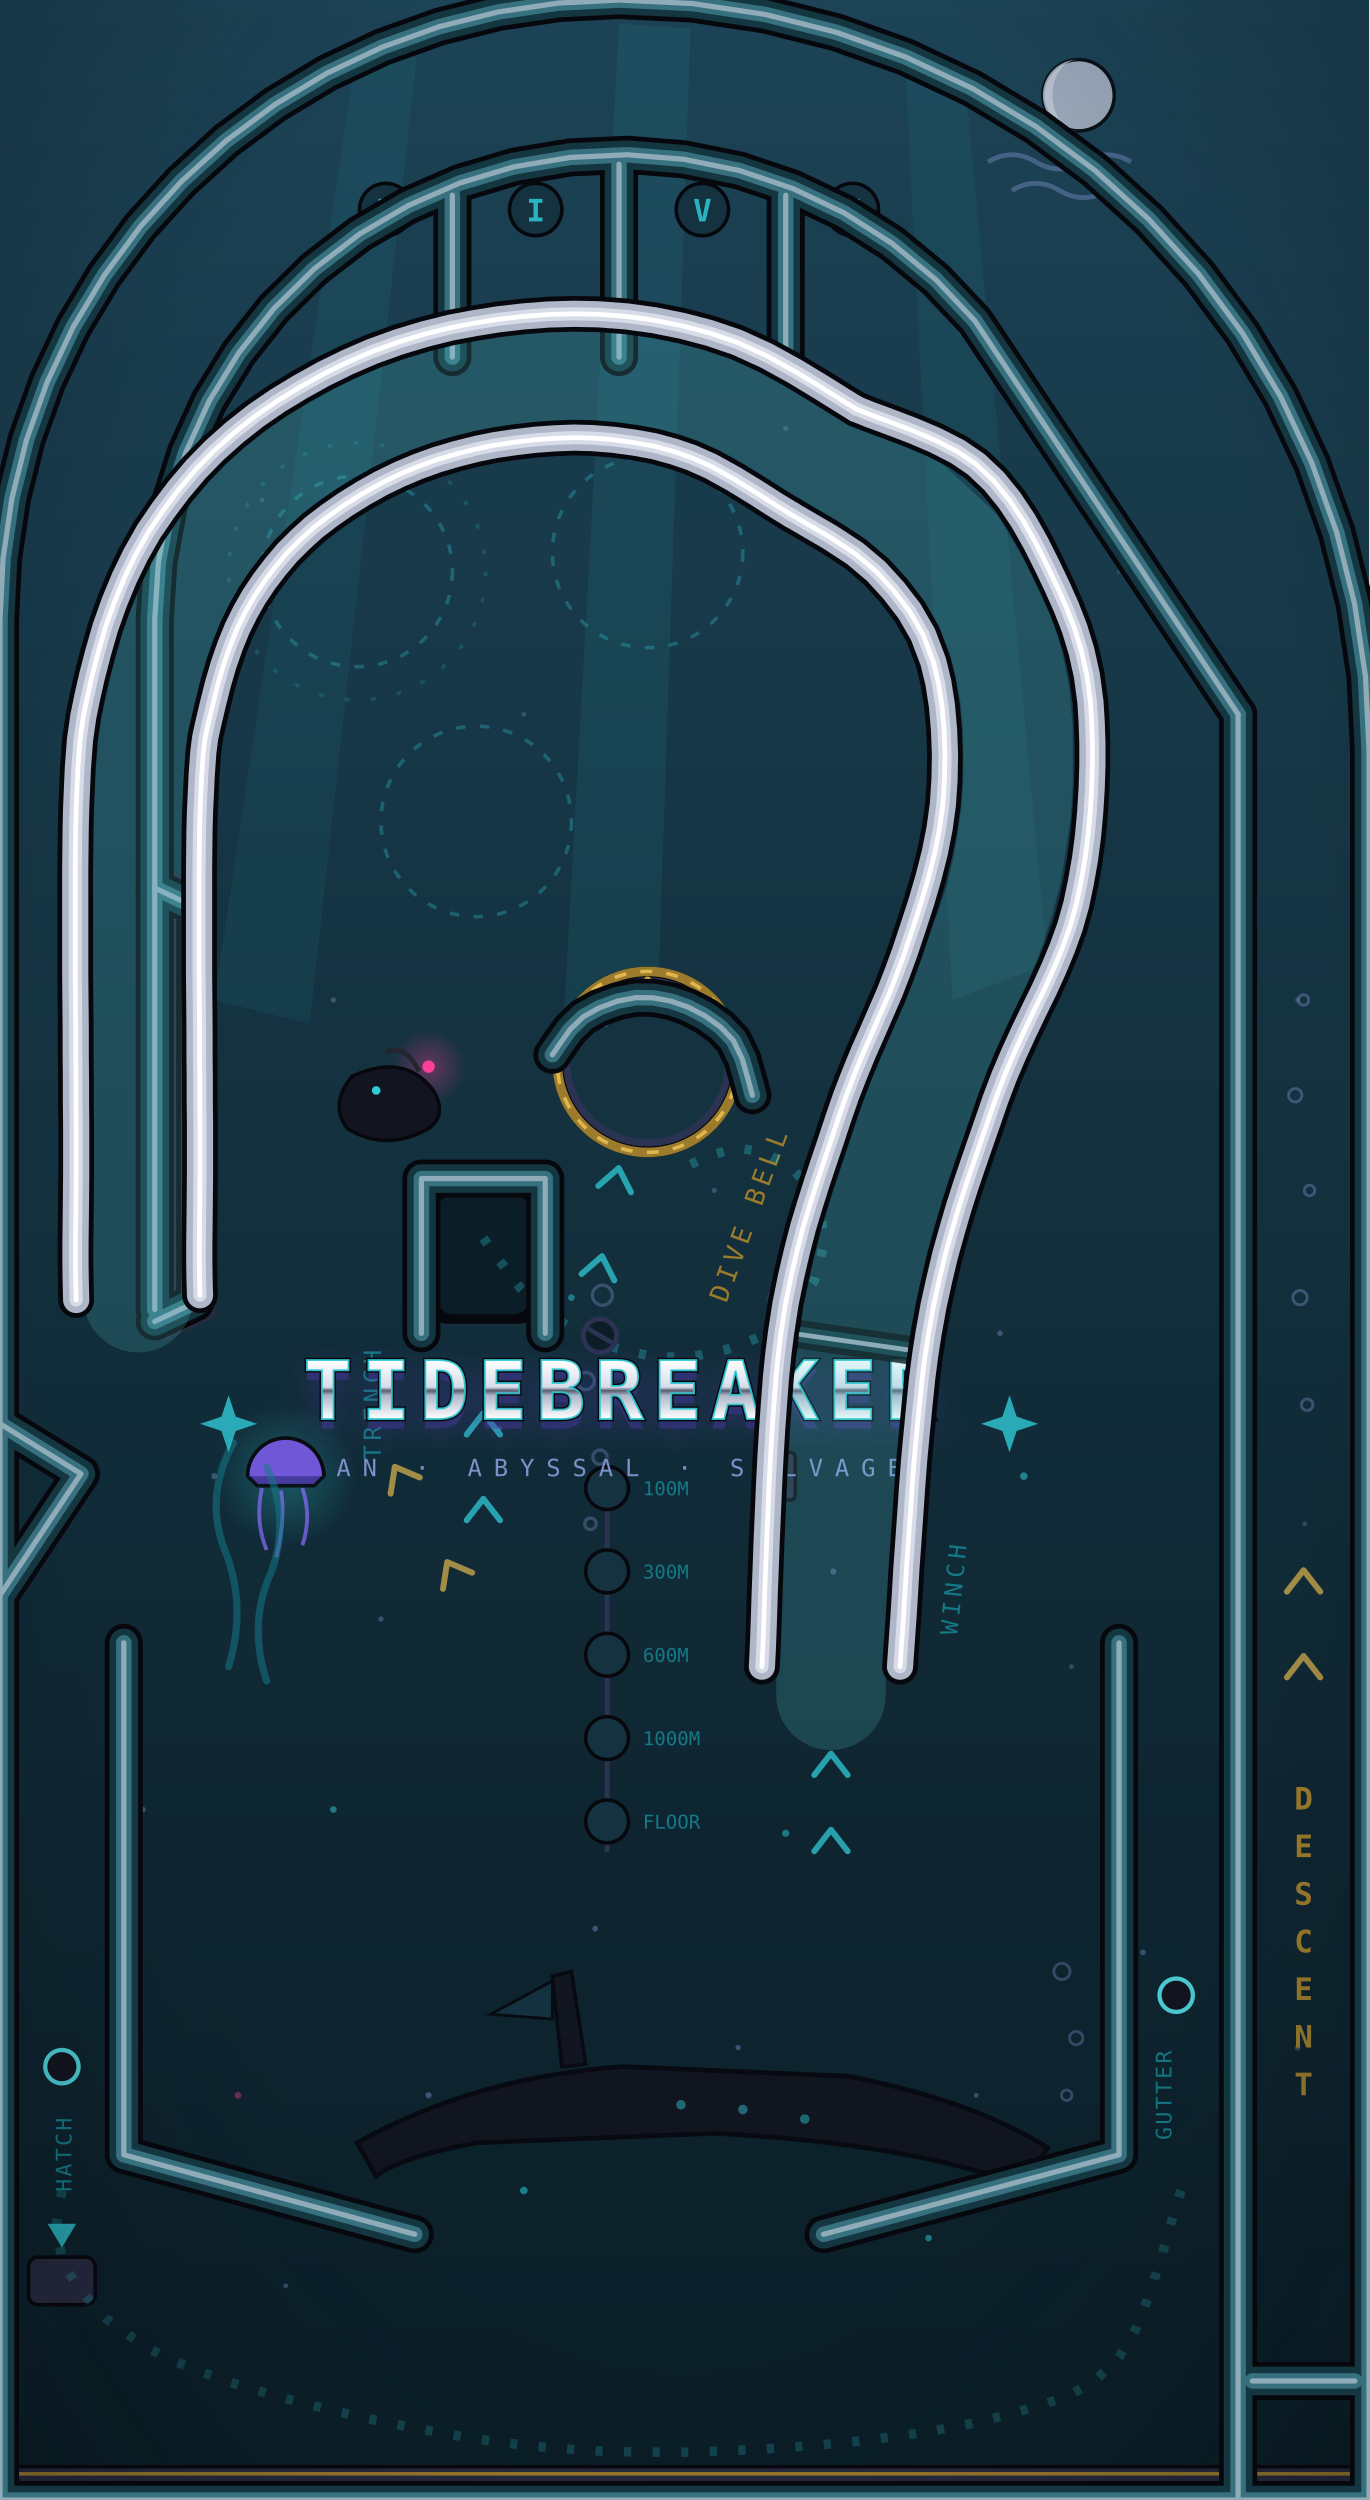
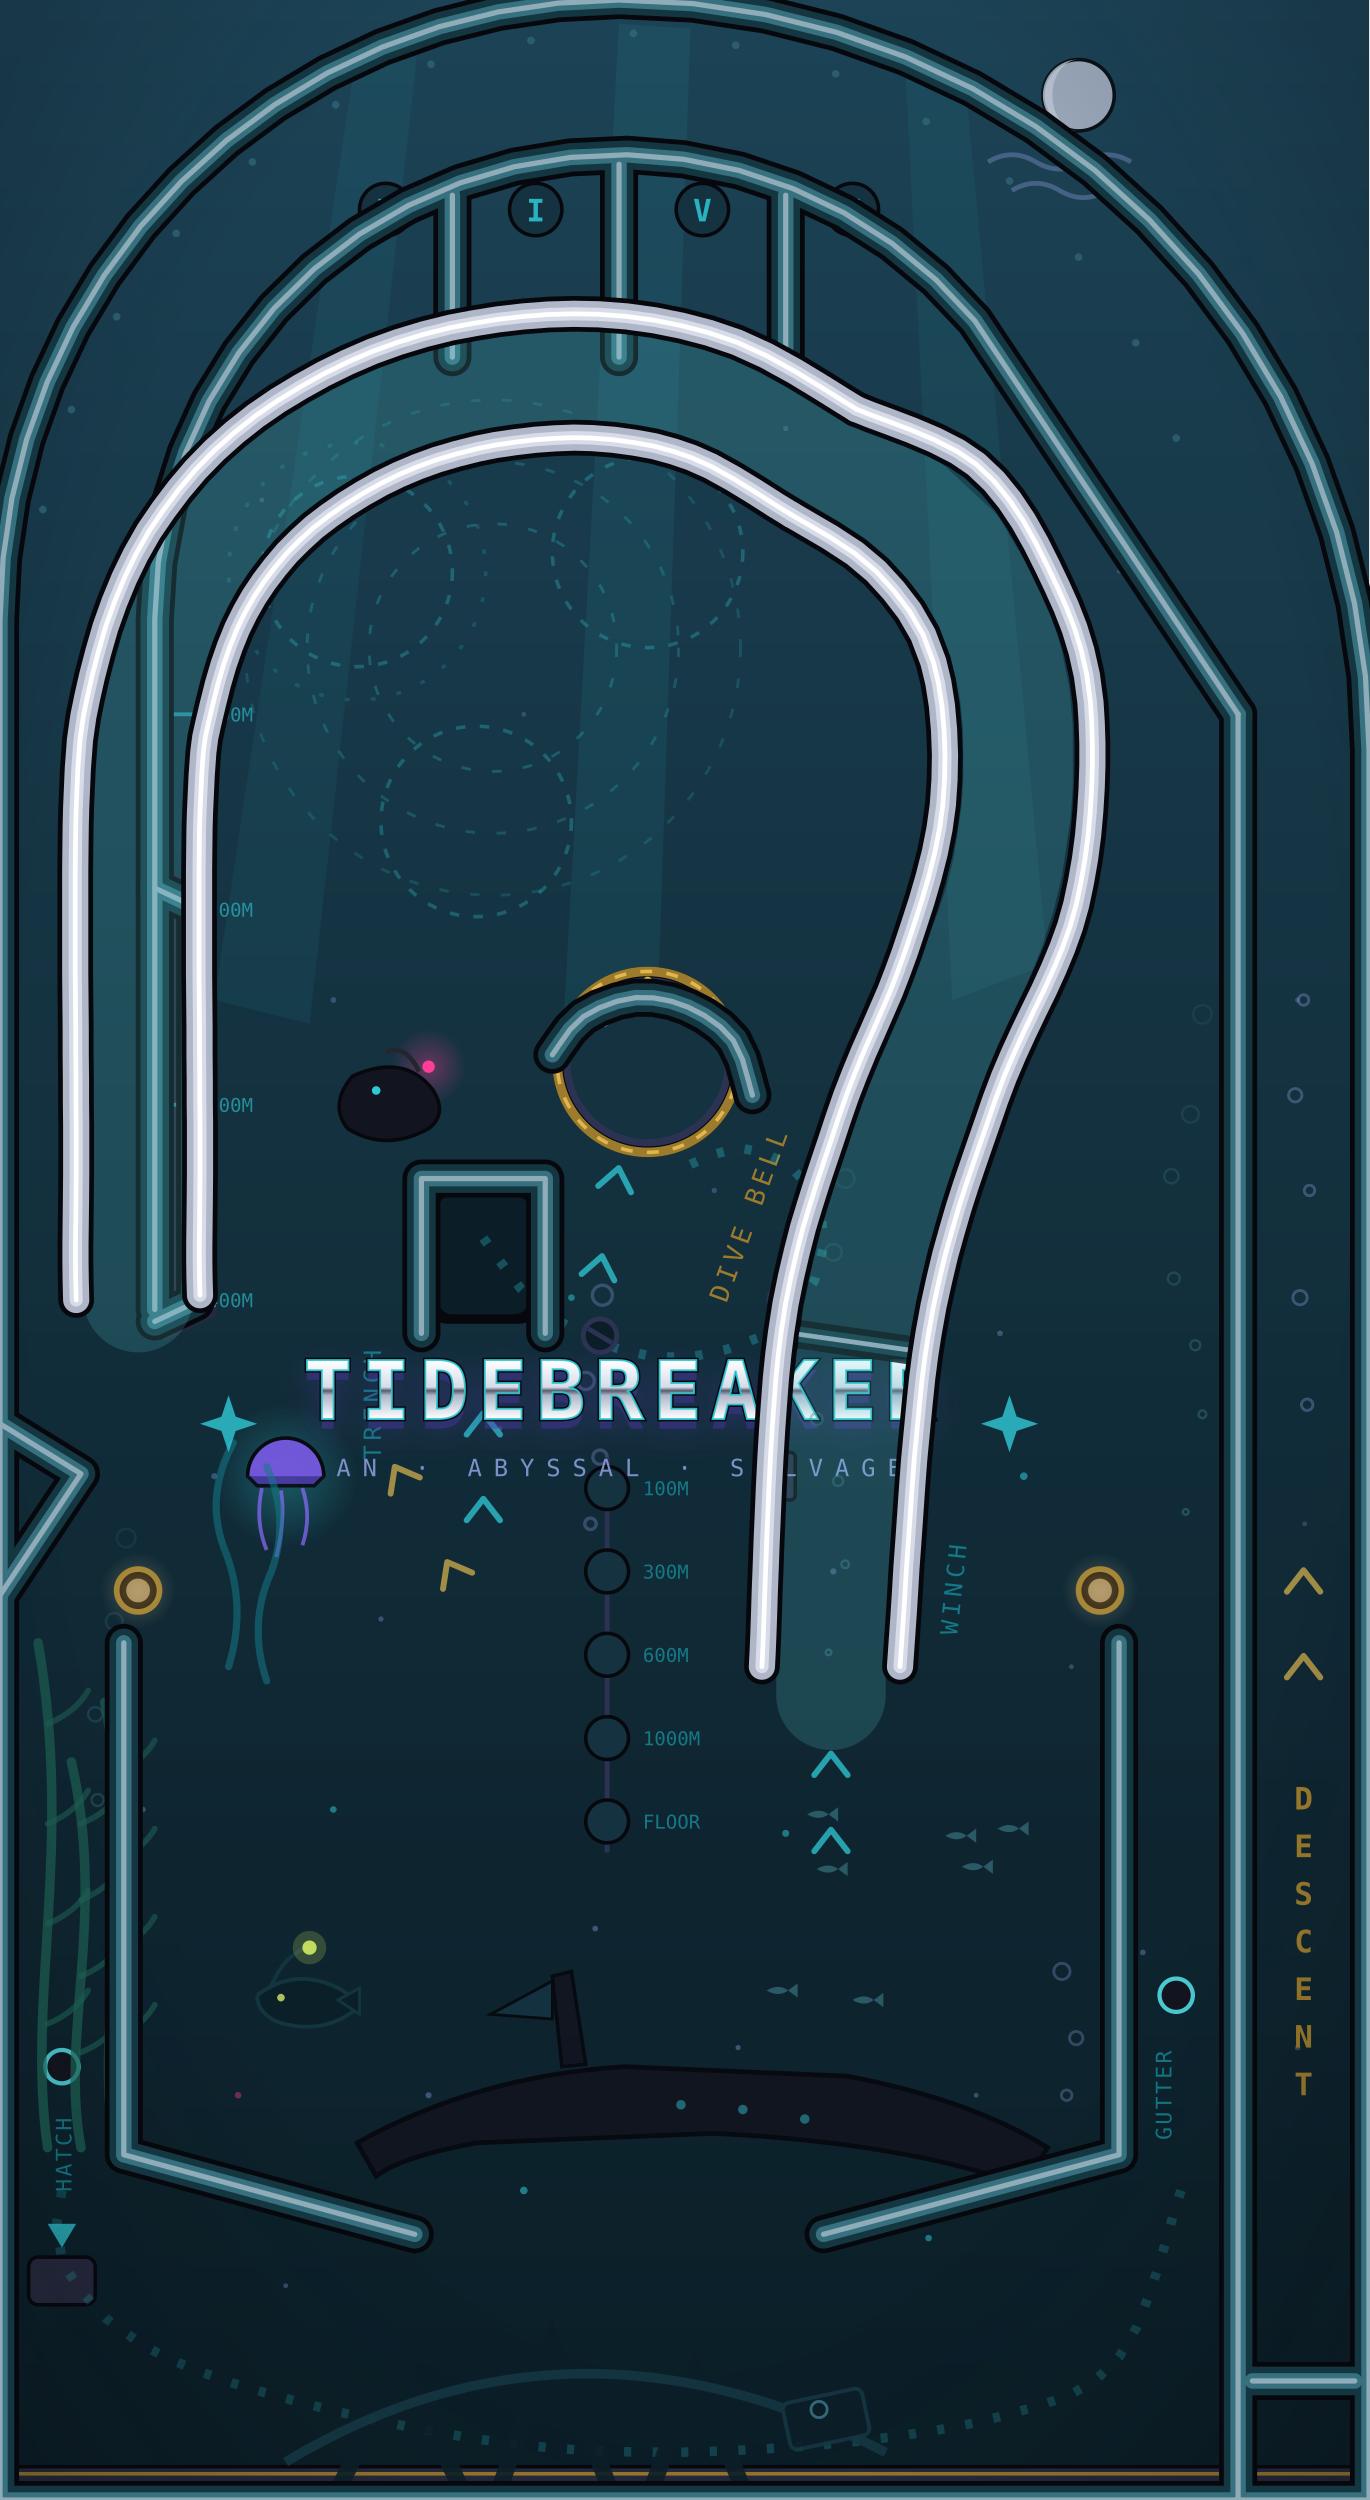
<svg xmlns="http://www.w3.org/2000/svg" viewBox="0 0 575 1050" width="575" height="1050">
  <defs>
    <linearGradient id="abyssGrad" x1="0" y1="0" x2="0" y2="1">
      <stop offset="0" stop-color="#1c4356" />
      <stop offset="0.42" stop-color="#143240" />
      <stop offset="1" stop-color="#0b1e27" />
    </linearGradient>
    <radialGradient id="vignette" cx="0.5" cy="0.45" r="0.8">
      <stop offset="0.6" stop-color="#07080d" stop-opacity="0" />
      <stop offset="1" stop-color="#07080d" stop-opacity="0.34" />
    </radialGradient>
    <linearGradient id="chromeText" x1="0" y1="0" x2="0" y2="1">
      <stop offset="0" stop-color="#ffffff" />
      <stop offset="0.46" stop-color="#d7dce8" />
      <stop offset="0.52" stop-color="#565d6e" />
      <stop offset="0.60" stop-color="#aeb6c8" />
      <stop offset="1" stop-color="#ffffff" />
    </linearGradient>
    <radialGradient id="bioGlow" cx="0.5" cy="0.5" r="0.5">
      <stop offset="0" stop-color="#2fc9d6" stop-opacity="0.3" />
      <stop offset="1" stop-color="#2fc9d6" stop-opacity="0" />
    </radialGradient>
    <radialGradient id="lureGlow" cx="0.5" cy="0.5" r="0.5">
      <stop offset="0" stop-color="#ff3e9a" stop-opacity="0.35" />
      <stop offset="1" stop-color="#ff3e9a" stop-opacity="0" />
    </radialGradient>
    <filter id="glowSoft" x="-60%" y="-60%" width="220%" height="220%">
      <feGaussianBlur stdDeviation="6" result="b" />
      <feMerge>
        <feMergeNode in="b" />
        <feMergeNode in="SourceGraphic" />
      </feMerge>
    </filter>
  </defs>
  <g id="art-field">
    <rect x="0" y="0" width="575" height="1050" fill="url(#abyssGrad)" />
    <g fill="#2fc9d6">
      <polygon points="150,20 90,420 130,430 175,24" opacity="0.07" />
      <polygon points="260,10 235,460 275,460 290,12" opacity="0.08" />
      <polygon points="380,24 400,420 440,405 405,30" opacity="0.065" />
    </g>
    <g opacity="0.85">
      <circle cx="453" cy="40" r="15" fill="#aeb6c8" stroke="#07080d" stroke-width="1.5" />
      <path d="M 453 25 a 15 15 0 0 0 0 30 a 11 15 0 0 1 0 -30 Z" fill="#d7dce8" opacity="0.8" />
      <g stroke="#7f8fc9" stroke-width="2" fill="none" opacity="0.5">
        <path d="M 415 68 q 10 -6 20 0 q 10 6 20 0 q 10 -6 20 0" />
        <path d="M 425 80 q 10 -6 20 0 q 10 6 20 0" />
      </g>
    </g>
    <g fill="#0b1e27">
      <rect x="0" y="560" width="575" height="490" opacity="0.09" />
      <rect x="0" y="740" width="575" height="310" opacity="0.11" />
      <rect x="0" y="900" width="575" height="150" opacity="0.13" />
    </g>
    <g fill="#7f8fc9">
      <circle cx="110" cy="210" r="1" opacity="0.3" />
      <circle cx="330" cy="180" r="1.1" opacity="0.3" />
      <circle cx="470" cy="240" r="1" opacity="0.25" />
      <circle cx="220" cy="300" r="1" opacity="0.3" />
      <circle cx="140" cy="420" r="1.2" opacity="0.35" />
      <circle cx="390" cy="330" r="1" opacity="0.3" />
      <circle cx="300" cy="500" r="1.1" opacity="0.35" />
      <circle cx="90" cy="620" r="1.3" opacity="0.4" />
      <circle cx="210" cy="600" r="1" opacity="0.35" />
      <circle cx="420" cy="560" r="1.2" opacity="0.4" />
      <circle cx="160" cy="680" r="1.1" opacity="0.4" />
      <circle cx="350" cy="660" r="1.3" opacity="0.4" />
      <circle cx="250" cy="810" r="1.2" opacity="0.45" />
      <circle cx="450" cy="700" r="1" opacity="0.35" />
      <circle cx="60" cy="760" r="1.2" opacity="0.4" />
      <circle cx="310" cy="860" r="1.1" opacity="0.45" />
      <circle cx="180" cy="880" r="1.3" opacity="0.45" />
      <circle cx="410" cy="880" r="1" opacity="0.4" />
      <circle cx="120" cy="960" r="1" opacity="0.4" />
      <circle cx="480" cy="820" r="1.2" opacity="0.4" />
      <circle cx="545" cy="420" r="1.1" opacity="0.3" />
      <circle cx="548" cy="640" r="1" opacity="0.3" />
      <circle cx="545" cy="860" r="1.2" opacity="0.35" />
    </g>
    <g fill="#2fc9d6">
      <circle cx="80" cy="480" r="1.6" opacity="0.55" />
      <circle cx="240" cy="545" r="1.4" opacity="0.5" />
      <circle cx="430" cy="620" r="1.6" opacity="0.55" />
      <circle cx="140" cy="760" r="1.4" opacity="0.5" />
      <circle cx="330" cy="770" r="1.5" opacity="0.5" />
      <circle cx="220" cy="920" r="1.6" opacity="0.55" />
      <circle cx="390" cy="940" r="1.4" opacity="0.5" />
    </g>
    <g fill="#ff3e9a">
      <circle cx="470" cy="750" r="1.5" opacity="0.4" />
      <circle cx="100" cy="880" r="1.4" opacity="0.4" />
    </g>
    <g fill="none" stroke="#7f8fc9" opacity="0.35">
      <g stroke-width="1.4">
        <circle cx="248" cy="640" r="2.4" />
        <circle cx="252" cy="612" r="3" />
        <circle cx="246" cy="580" r="3.6" />
        <circle cx="253" cy="544" r="4.2" />
      </g>
      <g stroke-width="1.2">
        <circle cx="448" cy="880" r="2.2" />
        <circle cx="452" cy="856" r="2.8" />
        <circle cx="446" cy="828" r="3.4" />
      </g>
    </g>
  </g>
  <g id="art-motifs">
    <g transform="translate(120 620)" stroke="#07080d" stroke-width="1.5">
      <circle r="30" fill="url(#bioGlow)" stroke="none" />
      <path d="M -16 0 A 16 16 0 0 1 16 0 L 12 4 L -12 4 Z" fill="#4e37a8" opacity="0.85" />
      <path d="M -16 0 A 16 16 0 0 1 16 0" fill="#8c6bff" opacity="0.6" />
      <g stroke="#8c6bff" stroke-width="1.6" fill="none" opacity="0.7">
        <path d="M -10 5 q -3 14 2 26" />
        <path d="M -2 6 q 2 12 -2 28" />
        <path d="M 7 5 q 4 12 0 24" />
      </g>
    </g>
    <g transform="translate(150 460)">
      <circle cx="30" cy="-12" r="16" fill="url(#lureGlow)" stroke="none" />
      <circle cx="30" cy="-12" r="2.6" fill="#ff3e9a" />
      <path d="M 26 -10 q -6 -12 -14 -8" fill="none" stroke="#23262f" stroke-width="2" />
      <path d="M 12 -16 q 22 -10 34 6 q 6 10 -2 16 q -18 10 -34 0 q -8 -10 2 -22 Z" fill="#12141f" stroke="#07080d" stroke-width="1.5" transform="translate(-14 8)" />
      <circle cx="8" cy="-2" r="1.8" fill="#2fc9d6" />
    </g>
    <g fill="none" stroke="#147986" stroke-width="3" opacity="0.55" stroke-linecap="round">
      <path d="M 96 700 q 8 -26 -2 -50 q -8 -22 4 -44" />
      <path d="M 112 706 q -8 -24 2 -46 q 8 -22 -2 -44" />
    </g>
    <g stroke="#07080d" stroke-width="1.5">
      <circle cx="162" cy="88" r="11" fill="#143240" />
      <circle cx="225" cy="88" r="11" fill="#143240" />
      <circle cx="295" cy="88" r="11" fill="#143240" />
      <circle cx="358" cy="88" r="11" fill="#143240" />
    </g>
    <g font-family="ui-monospace, monospace" font-size="13" font-weight="700" fill="#2fc9d6" text-anchor="middle" opacity="0.85">
      <text x="162" y="93">D</text>
      <text x="225" y="93">I</text>
      <text x="295" y="93">V</text>
      <text x="358" y="93">E</text>
    </g>
    <g fill="none" stroke="#2fc9d6" opacity="0.3" stroke-width="1.5">
      <circle cx="150" cy="240" r="40" stroke-dasharray="4 6" />
      <circle cx="272" cy="232" r="40" stroke-dasharray="4 6" />
      <circle cx="200" cy="345" r="40" stroke-dasharray="4 6" />
      <circle cx="150" cy="240" r="54" stroke-dasharray="2 9" opacity="0.6" />
    </g>
    <g id="art-divebell">
      <circle cx="272" cy="446" r="40" fill="#07080d" />
      <circle cx="272" cy="446" r="34" fill="#143240" />
      <circle cx="272" cy="446" r="34" fill="none" stroke="#2c3352" stroke-width="3" />
      <circle cx="272" cy="446" r="38" fill="none" stroke="#9c7c2c" stroke-width="4" />
      <circle cx="272" cy="446" r="38" fill="none" stroke="#e0b64e" stroke-width="1.5" stroke-dasharray="5 6" />
      <path d="M 254 430 a 24 24 0 0 1 11 -7" stroke="#7f8fc9" stroke-width="2.5" fill="none" stroke-linecap="round" />
      <g fill="#e0b64e">
        <circle cx="272" cy="412" r="1.8" />
        <circle cx="296" cy="422" r="1.8" />
        <circle cx="306" cy="446" r="1.8" />
        <circle cx="248" cy="422" r="1.8" />
      </g>
      <g stroke="#2fc9d6" stroke-width="2.5" fill="none" stroke-linecap="round" stroke-linejoin="round" opacity="0.75">
        <path d="M 252 499.5 L 259 490.5 L 266 499.5" transform="rotate(11 259 495)" />
        <path d="M 245 536.5 L 252 527.5 L 259 536.5" transform="rotate(11 252 532)" />
      </g>
      <text x="318" y="512" text-anchor="middle" font-family="ui-monospace, monospace" font-size="11" letter-spacing="2" fill="#9c7c2c" transform="rotate(-70 318 512)">DIVE BELL</text>
    </g>
    <g id="art-trench">
      <rect x="180" y="498" width="46" height="58" rx="8" fill="#07080d" />
      <rect x="184" y="502" width="38" height="50" rx="6" fill="#0b1e27" />
      <g stroke="#e0b64e" stroke-width="3" fill="none" opacity="0.8">
        <path d="M 181 498 L 191 490" />
        <path d="M 197 498 L 207 490" />
        <path d="M 213 498 L 223 490" />
      </g>
      <g stroke="#2fc9d6" stroke-width="2.5" fill="none" stroke-linecap="round" stroke-linejoin="round" opacity="0.75">
        <path d="M 196 602.5 L 203 593.5 L 210 602.5" />
        <path d="M 196 638.5 L 203 629.5 L 210 638.5" />
      </g>
      <text x="160" y="590" text-anchor="middle" font-family="ui-monospace, monospace" font-size="10" letter-spacing="2" fill="#147986" transform="rotate(-90 160 590)">TRENCH</text>
      <path d="M 203 520 L 209.3 528.8 L 218.7 541.2 L 230 552 L 243.7 560 L 259.5 566.4 L 275 570 L 290.2 569.9 L 305.1 566.8 L 318 562 L 332.5 551.3 L 342 538 L 345.8 523.8 L 345 510 L 340.1 498.8 L 332 490 L 321.6 484.3 L 310 482 L 297.6 485.5 L 288 490" fill="none" stroke="#2fc9d6" stroke-width="4" stroke-dasharray="3 9" opacity="0.3" />
      <g stroke="#2c3352" stroke-width="2">
        <circle cx="252" cy="561" r="7" fill="#0b1e27" />
        <circle cx="330" cy="546" r="7" fill="#0b1e27" />
        <line x1="247" y1="558" x2="257" y2="564" />
        <line x1="325" y1="543" x2="335" y2="549" />
      </g>
    </g>
    <g id="art-airlock">
      <path d="M 65 373 L 82 381 L 82 547 L 65 555" fill="none" stroke="#262a3e" stroke-width="18" />
      <g fill="#e0b64e" opacity="0.8">
        <circle cx="78" cy="390" r="1.6" />
        <circle cx="78" cy="432" r="1.6" />
        <circle cx="78" cy="485" r="1.6" />
        <circle cx="78" cy="538" r="1.6" />
      </g>
      <text x="72" y="487" text-anchor="middle" font-family="ui-monospace, monospace" font-size="10" letter-spacing="3" fill="#9c7c2c" transform="rotate(-90 72 487)">AIRLOCK</text>
      <g stroke="#e0b64e" stroke-width="2.5" fill="none" stroke-linecap="round" stroke-linejoin="round" opacity="0.7">
        <path d="M 161 624.5 L 168 615.5 L 175 624.5" transform="rotate(-29 168 620)" />
        <path d="M 183 664.5 L 190 655.5 L 197 664.5" transform="rotate(-29 190 660)" />
      </g>
    </g>
    <g id="art-winch">
      <g stroke="#2fc9d6" stroke-width="2.5" fill="none" stroke-linecap="round" stroke-linejoin="round" opacity="0.75">
        <path d="M 342 777.5 L 349 768.5 L 356 777.5" />
        <path d="M 342 745.5 L 349 736.5 L 356 745.5" />
      </g>
      <text x="404" y="668" text-anchor="middle" font-family="ui-monospace, monospace" font-size="10" letter-spacing="2" fill="#147986" transform="rotate(-84 404 668)">WINCH</text>
      <g fill="#262a3e" stroke="#07080d" stroke-width="1.5">
        <rect x="326" y="610" width="8" height="20" rx="2" />
        <rect x="378" y="610" width="8" height="20" rx="2" />
      </g>
    </g>
    <g id="art-gauge">
      <line x1="255" y1="612" x2="255" y2="778" stroke="#2c3352" stroke-width="2" />
      <g stroke="#07080d" stroke-width="1.5" fill="#143240">
        <circle cx="255" cy="625" r="9" />
        <circle cx="255" cy="660" r="9" />
        <circle cx="255" cy="695" r="9" />
        <circle cx="255" cy="730" r="9" />
        <circle cx="255" cy="765" r="9" />
      </g>
      <g font-family="ui-monospace, monospace" font-size="8" fill="#147986">
        <text x="270" y="628">100M</text>
        <text x="270" y="663">300M</text>
        <text x="270" y="698">600M</text>
        <text x="270" y="733">1000M</text>
        <text x="270" y="768">FLOOR</text>
      </g>
    </g>
    <g id="art-outlanes">
      <rect x="12" y="948" width="28" height="20" rx="4" fill="#262a3e" stroke="#07080d" stroke-width="1.5" />
      <path d="M 26 944 L 20 934 L 32 934 Z" fill="#2fc9d6" opacity="0.8" />
      <circle cx="26" cy="868" r="7" fill="#12141f" stroke="#07080d" stroke-width="1.5" />
      <circle cx="26" cy="868" r="7" fill="none" stroke="#52e0e8" stroke-width="1.8" opacity="0.9" />
      <text x="30" y="905" text-anchor="middle" font-family="ui-monospace, monospace" font-size="9" letter-spacing="1" fill="#147986" transform="rotate(-90 30 905)">HATCH</text>
      <circle cx="494" cy="838" r="7" fill="#12141f" stroke="#07080d" stroke-width="1.5" />
      <circle cx="494" cy="838" r="7" fill="none" stroke="#52e0e8" stroke-width="1.8" opacity="0.9" />
      <text x="492" y="880" text-anchor="middle" font-family="ui-monospace, monospace" font-size="9" letter-spacing="1" fill="#147986" transform="rotate(-90 492 880)">GUTTER</text>
      <path d="M 496 920 L 492.8 930.2 L 488.6 945.1 L 483.4 961.9 L 477.2 977.8 L 470 990 L 460.1 999.7 L 449 1006.1 L 435.9 1010.6 L 420 1015 L 407.4 1018 L 393.3 1020.7 L 378.1 1023.1 L 362.2 1025.1 L 346 1026.7 L 330 1028 L 316.2 1028.8 L 302.2 1029.5 L 287.8 1029.9 L 273.4 1029.9 L 258.9 1029.7 L 244.4 1029.1 L 230 1028 L 215.5 1026.4 L 200.6 1024.4 L 185.6 1021.9 L 170.8 1019.1 L 156.4 1016.2 L 142.7 1013.1 L 130 1010 L 113.5 1005.6 L 98.1 1001 L 84 996.1 L 71.2 990.8 L 60 985 L 44.7 973.9 L 33.5 961.7 L 26 950 L 23.9 932.8 L 26 920" fill="none" stroke="#2fc9d6" stroke-width="4" stroke-dasharray="3 9" opacity="0.22" />
    </g>
    <g id="art-wreck" opacity="0.9">
      <path d="M 150 900 Q 200 872 262 868 L 356 872 Q 408 882 440 902 L 430 918 Q 380 900 300 896 L 200 900 Q 168 906 158 914 Z" fill="#12141f" stroke="#07080d" stroke-width="2" />
      <path d="M 236 868 L 232 830 L 240 828 L 246 867 Z" fill="#12141f" stroke="#07080d" stroke-width="1.5" />
      <path d="M 232 832 L 206 846 L 232 848 Z" fill="#143240" stroke="#07080d" stroke-width="1.2" />
      <g fill="#2fc9d6" opacity="0.5">
        <circle cx="286" cy="884" r="2" />
        <circle cx="312" cy="886" r="2" />
        <circle cx="338" cy="890" r="2" />
      </g>
    </g>
    <g id="art-wordmark">
      <path d="M 96 586 L 99 595 L 108 598 L 99 601 L 96 610 L 93 601 L 84 598 L 93 595 Z" fill="#2fc9d6" opacity="0.8" />
      <path d="M 424 586 L 427 595 L 436 598 L 427 601 L 424 610 L 421 601 L 412 598 L 421 595 Z" fill="#2fc9d6" opacity="0.8" />
      <text x="260" y="600" text-anchor="middle" font-family="ui-monospace, monospace" font-size="34" font-weight="800" letter-spacing="4" fill="#4e37a8" opacity="0.5" filter="url(#glowSoft)">TIDEBREAKER</text>
      <text x="260" y="596" text-anchor="middle" font-family="ui-monospace, monospace" font-size="34" font-weight="800" letter-spacing="4" fill="url(#chromeText)" stroke="#07080d" stroke-width="2" paint-order="stroke">TIDEBREAKER</text>
      <text x="260" y="596" text-anchor="middle" font-family="ui-monospace, monospace" font-size="34" font-weight="800" letter-spacing="4" fill="none" stroke="#2fc9d6" stroke-width="0.8" opacity="0.9">TIDEBREAKER</text>
      <text x="260" y="620" text-anchor="middle" font-family="ui-monospace, monospace" font-size="10" letter-spacing="5" fill="#7f8fc9">AN · ABYSSAL · SALVAGE</text>
    </g>
    <rect x="0" y="1036" width="575" height="14" fill="#262a3e" stroke="#07080d" stroke-width="1.5" />
    <line x1="0" y1="1039" x2="575" y2="1039" stroke="#9c7c2c" stroke-width="1.5" />
  </g>
  <g id="art-lane">
    <g fill="none" stroke="#7f8fc9" opacity="0.4" stroke-width="1.2">
      <circle cx="547.5" cy="420" r="2.2" />
      <circle cx="544" cy="460" r="2.8" />
      <circle cx="550" cy="500" r="2.2" />
      <circle cx="546" cy="545" r="3" />
      <circle cx="549" cy="590" r="2.4" />
    </g>
    <g stroke="#e0b64e" stroke-width="2.5" fill="none" stroke-linecap="round" stroke-linejoin="round" opacity="0.7">
      <path d="M 540.5 704.5 L 547.5 695.5 L 554.5 704.5" />
      <path d="M 540.5 668.5 L 547.5 659.5 L 554.5 668.5" />
    </g>
    <g font-family="ui-monospace, monospace" font-size="13" font-weight="700" fill="#9c7c2c" text-anchor="middle">
      <text x="547.5" y="760">D</text>
      <text x="547.5" y="780">E</text>
      <text x="547.5" y="800">S</text>
      <text x="547.5" y="820">C</text>
      <text x="547.5" y="840">E</text>
      <text x="547.5" y="860">N</text>
      <text x="547.5" y="880">T</text>
    </g>
  </g>
  <g id="art-vignette">
    <rect x="0" y="0" width="575" height="1050" fill="url(#vignette)" />
  </g>
  <defs>
+     <radialGradient id="tpPort" cx="0.5" cy="0.5" r="0.5">
+       <stop offset="0" stop-color="#ffdf9e" stop-opacity="0.25" />
+       <stop offset="1" stop-color="#ffdf9e" stop-opacity="0" />
+     </radialGradient>
+   </defs>
+   <g id="art-polish">
+     <circle cx="46" cy="852" r="1.2" fill="none" stroke="#37707e" stroke-width="1" opacity="0.55" />
+     <circle cx="53" cy="821" r="1.6" fill="none" stroke="#37707e" stroke-width="1" opacity="0.49" />
+     <circle cx="50" cy="788" r="2.1" fill="none" stroke="#37707e" stroke-width="1" opacity="0.43" />
+     <circle cx="41" cy="756" r="2.5" fill="none" stroke="#37707e" stroke-width="1" opacity="0.37" />
+     <circle cx="40" cy="720" r="3.0" fill="none" stroke="#37707e" stroke-width="1" opacity="0.31" />
+     <circle cx="48" cy="681" r="3.5" fill="none" stroke="#37707e" stroke-width="1" opacity="0.25" />
+     <circle cx="53" cy="646" r="3.9" fill="none" stroke="#37707e" stroke-width="1" opacity="0.19" />
+     <circle cx="348" cy="694" r="1.2" fill="none" stroke="#37707e" stroke-width="1" opacity="0.55" />
+     <circle cx="355" cy="657" r="1.6" fill="none" stroke="#37707e" stroke-width="1" opacity="0.49" />
+     <circle cx="352" cy="622" r="2.1" fill="none" stroke="#37707e" stroke-width="1" opacity="0.43" />
+     <circle cx="343" cy="596" r="2.5" fill="none" stroke="#37707e" stroke-width="1" opacity="0.37" />
+     <circle cx="342" cy="564" r="3.0" fill="none" stroke="#37707e" stroke-width="1" opacity="0.31" />
+     <circle cx="350" cy="526" r="3.5" fill="none" stroke="#37707e" stroke-width="1" opacity="0.25" />
+     <circle cx="355" cy="495" r="3.9" fill="none" stroke="#37707e" stroke-width="1" opacity="0.19" />
+     <circle cx="498" cy="635" r="1.2" fill="none" stroke="#37707e" stroke-width="1" opacity="0.55" />
+     <circle cx="505" cy="594" r="1.6" fill="none" stroke="#37707e" stroke-width="1" opacity="0.49" />
+     <circle cx="502" cy="565" r="2.1" fill="none" stroke="#37707e" stroke-width="1" opacity="0.43" />
+     <circle cx="493" cy="537" r="2.5" fill="none" stroke="#37707e" stroke-width="1" opacity="0.37" />
+     <circle cx="492" cy="494" r="3.0" fill="none" stroke="#37707e" stroke-width="1" opacity="0.31" />
+     <circle cx="500" cy="468" r="3.5" fill="none" stroke="#37707e" stroke-width="1" opacity="0.25" />
+     <circle cx="505" cy="426" r="3.9" fill="none" stroke="#37707e" stroke-width="1" opacity="0.19" />
+     <path d="M 20 902 C 11 839.0 31 776.0 16 690" fill="none" stroke="#1c5c50" stroke-width="4" stroke-linecap="round" opacity="0.7" />
+     <path d="M 20 850 q 12 -5 17 -14" fill="none" stroke="#1c5c50" stroke-width="2.4" stroke-linecap="round" opacity="0.6" />
+     <path d="M 20 808 q 12 -5 17 -14" fill="none" stroke="#1c5c50" stroke-width="2.4" stroke-linecap="round" opacity="0.6" />
+     <path d="M 20 766 q 12 -5 17 -14" fill="none" stroke="#1c5c50" stroke-width="2.4" stroke-linecap="round" opacity="0.6" />
+     <path d="M 20 724 q 12 -5 17 -14" fill="none" stroke="#1c5c50" stroke-width="2.4" stroke-linecap="round" opacity="0.6" />
+     <path d="M 34 902 C 25 854.0 45 806.0 30 740" fill="none" stroke="#1c5c50" stroke-width="4" stroke-linecap="round" opacity="0.7" />
+     <path d="M 34 862 q 12 -5 17 -14" fill="none" stroke="#1c5c50" stroke-width="2.4" stroke-linecap="round" opacity="0.6" />
+     <path d="M 34 830 q 12 -5 17 -14" fill="none" stroke="#1c5c50" stroke-width="2.4" stroke-linecap="round" opacity="0.6" />
+     <path d="M 34 798 q 12 -5 17 -14" fill="none" stroke="#1c5c50" stroke-width="2.4" stroke-linecap="round" opacity="0.6" />
+     <path d="M 34 766 q 12 -5 17 -14" fill="none" stroke="#1c5c50" stroke-width="2.4" stroke-linecap="round" opacity="0.6" />
+     <path d="M 48 902 C 39 846.5 59 791.0 44 715" fill="none" stroke="#1c5c50" stroke-width="4" stroke-linecap="round" opacity="0.7" />
+     <path d="M 48 856 q 12 -5 17 -14" fill="none" stroke="#1c5c50" stroke-width="2.4" stroke-linecap="round" opacity="0.6" />
+     <path d="M 48 819 q 12 -5 17 -14" fill="none" stroke="#1c5c50" stroke-width="2.4" stroke-linecap="round" opacity="0.6" />
+     <path d="M 48 782 q 12 -5 17 -14" fill="none" stroke="#1c5c50" stroke-width="2.4" stroke-linecap="round" opacity="0.6" />
+     <path d="M 48 745 q 12 -5 17 -14" fill="none" stroke="#1c5c50" stroke-width="2.4" stroke-linecap="round" opacity="0.6" />
+     <line x1="70" y1="300" x2="82" y2="300" stroke="#2fc9d6" stroke-width="1.6" opacity="0.55" />
+     <text x="87" y="303" font-family="ui-monospace, monospace" font-size="8" fill="#2fc9d6" opacity="0.6">100M</text>
+     <line x1="70" y1="382" x2="82" y2="382" stroke="#2fc9d6" stroke-width="1.6" opacity="0.55" />
+     <text x="87" y="385" font-family="ui-monospace, monospace" font-size="8" fill="#2fc9d6" opacity="0.6">200M</text>
+     <line x1="70" y1="464" x2="82" y2="464" stroke="#2fc9d6" stroke-width="1.6" opacity="0.55" />
+     <text x="87" y="467" font-family="ui-monospace, monospace" font-size="8" fill="#2fc9d6" opacity="0.6">300M</text>
+     <line x1="70" y1="546" x2="82" y2="546" stroke="#2fc9d6" stroke-width="1.6" opacity="0.55" />
+     <text x="87" y="549" font-family="ui-monospace, monospace" font-size="8" fill="#2fc9d6" opacity="0.6">400M</text>
+     <circle cx="207" cy="272" r="52" fill="none" stroke="#2fc9d6" stroke-width="1.2" stroke-dasharray="4 9" opacity="0.26" />
+     <circle cx="207" cy="272" r="78" fill="none" stroke="#2fc9d6" stroke-width="1.2" stroke-dasharray="4 9" opacity="0.22" />
+     <circle cx="207" cy="272" r="104" fill="none" stroke="#2fc9d6" stroke-width="1.2" stroke-dasharray="4 9" opacity="0.17" />
+     <path d="M 322 836 q 5 -3 9 0 q -4 3 -9 0 M 331 836 l 4 -3 l 0 6 Z" fill="#37707e" opacity="0.7" />
+     <path d="M 339 762 q 5 -3 9 0 q -4 3 -9 0 M 348 762 l 4 -3 l 0 6 Z" fill="#37707e" opacity="0.7" />
+     <path d="M 404 784 q 5 -3 9 0 q -4 3 -9 0 M 413 784 l 4 -3 l 0 6 Z" fill="#37707e" opacity="0.7" />
+     <path d="M 343 785 q 5 -3 9 0 q -4 3 -9 0 M 352 785 l 4 -3 l 0 6 Z" fill="#37707e" opacity="0.7" />
+     <path d="M 419 768 q 5 -3 9 0 q -4 3 -9 0 M 428 768 l 4 -3 l 0 6 Z" fill="#37707e" opacity="0.7" />
+     <path d="M 397 771 q 5 -3 9 0 q -4 3 -9 0 M 406 771 l 4 -3 l 0 6 Z" fill="#37707e" opacity="0.7" />
+     <path d="M 358 840 q 5 -3 9 0 q -4 3 -9 0 M 367 840 l 4 -3 l 0 6 Z" fill="#37707e" opacity="0.7" />
+     <g opacity="0.9" transform="translate(108,838)">
+       <path d="M 0 0 q 16 -12 34 -3 q 8 4 6 10 q -14 10 -32 4 q -8 -4 -8 -11" fill="#0b1e27" stroke="#143641" stroke-width="1.6" />
+       <path d="M 6 -4 q 6 -14 16 -16" fill="none" stroke="#143641" stroke-width="1.6" />
+       <circle cx="22" cy="-20" r="3" fill="#e8ff6a" opacity="0.9" />
+       <circle cx="22" cy="-20" r="7" fill="#e8ff6a" opacity="0.2" />
+       <circle cx="10" cy="1" r="1.6" fill="#e8ff6a" opacity="0.8" />
+       <path d="M 34 2 l 9 -5 l 0 11 Z" fill="#0b1e27" stroke="#143641" stroke-width="1.2" />
+     </g>
+     <g opacity="0.9">
+       <path d="M 140 1050 L 168 992 L 196 1050" fill="none" stroke="#0b1e27" stroke-width="7" />
+       <path d="M 208 1050 L 232 984 L 258 1050" fill="none" stroke="#0b1e27" stroke-width="7" />
+       <path d="M 272 1050 L 292 996 L 314 1050" fill="none" stroke="#0b1e27" stroke-width="7" />
+       <path d="M 120 1034 Q 240 962 372 1030" fill="none" stroke="#143641" stroke-width="4" />
+       <rect x="330" y="1006" width="34" height="20" rx="3" fill="#0b1e27" stroke="#143641" stroke-width="1.6" transform="rotate(-12 347 1016)" />
+       <circle cx="344" cy="1012" r="3.4" fill="none" stroke="#37707e" stroke-width="1.2" />
+     </g>
+     <circle cx="58" cy="668" r="9" fill="#241a08" stroke="#9c7c2c" stroke-width="2.4" />
+     <circle cx="58" cy="668" r="5" fill="#ffdf9e" opacity="0.55" />
+     <circle cx="58" cy="668" r="16" fill="url(#tpPort)" />
+     <circle cx="462" cy="668" r="9" fill="#241a08" stroke="#9c7c2c" stroke-width="2.4" />
+     <circle cx="462" cy="668" r="5" fill="#ffdf9e" opacity="0.55" />
+     <circle cx="462" cy="668" r="16" fill="url(#tpPort)" />
+     <circle cx="18" cy="214" r="1.6" fill="#37707e" opacity="0.6" />
+     <circle cx="30" cy="172" r="1.6" fill="#37707e" opacity="0.6" />
+     <circle cx="49" cy="133" r="1.6" fill="#37707e" opacity="0.6" />
+     <circle cx="74" cy="98" r="1.6" fill="#37707e" opacity="0.6" />
+     <circle cx="106" cy="68" r="1.6" fill="#37707e" opacity="0.6" />
+     <circle cx="141" cy="44" r="1.6" fill="#37707e" opacity="0.6" />
+     <circle cx="181" cy="27" r="1.6" fill="#37707e" opacity="0.6" />
+     <circle cx="223" cy="17" r="1.6" fill="#37707e" opacity="0.6" />
+     <circle cx="266" cy="14" r="1.6" fill="#37707e" opacity="0.6" />
+     <circle cx="309" cy="19" r="1.6" fill="#37707e" opacity="0.6" />
+     <circle cx="351" cy="31" r="1.6" fill="#37707e" opacity="0.6" />
+     <circle cx="389" cy="51" r="1.6" fill="#37707e" opacity="0.6" />
+     <circle cx="424" cy="76" r="1.6" fill="#37707e" opacity="0.6" />
+     <circle cx="453" cy="108" r="1.6" fill="#37707e" opacity="0.6" />
+     <circle cx="477" cy="144" r="1.6" fill="#37707e" opacity="0.6" />
+     <circle cx="494" cy="184" r="1.6" fill="#37707e" opacity="0.6" />
+   </g>
+   <defs>
    <g id="collision-paths" fill="none">
      <path data-width="12" data-z="all" id="collision-loop-shell" d="M 0 1050 L 0 260 L 1.3 234.5 L 5 209.3 L 11.2 184.5 L 19.8 160.5 L 30.7 137.4 L 43.8 115.6 L 59 95.1 L 76.2 76.2 L 95.1 59 L 115.6 43.8 L 137.4 30.7 L 160.5 19.8 L 184.5 11.2 L 209.3 5 L 234.5 1.3 L 260 0 L 290.9 1.5 L 321.5 6.1 L 351.4 13.6 L 380.5 24 L 408.5 37.2 L 435 53.1 L 459.8 71.5 L 482.7 92.3 L 503.5 115.2 L 521.9 140 L 537.8 166.5 L 551 194.5 L 561.4 223.6 L 568.9 253.5 L 573.5 284.1 L 575 315 L 575 1050 Z" />
      <path data-width="12" data-z="all" id="collision-wall-lane" d="M 520 300 L 520 1050" />
      <path data-width="12" id="collision-wall-orbit" d="M 65 550 L 65 260 L 66.5 236.2 L 70.8 212.8 L 78 190.1 L 87.8 168.5 L 100.3 148.2 L 115.1 129.5 L 132.1 112.8 L 151 98.3 L 171.5 86.3 L 193.3 76.8 L 216.1 70 L 239.6 66.1 L 263.4 65 L 287.1 66.9 L 310.5 71.6 L 333 79.2 L 354.5 89.4 L 374.6 102.2 L 393 117.4 L 409.4 134.7 L 520 300" />
      <path data-width="12" id="collision-wall-divider-1" d="M 190 82 L 190 150" />
      <path data-width="12" id="collision-wall-divider-2" d="M 260 69 L 260 150" />
      <path data-width="12" id="collision-wall-divider-3" d="M 330 82 L 330 150" />
      <path data-width="12" id="collision-wall-deflector" d="M 0 598 L 34 619 L 0 670" />
      <path data-width="12" id="collision-wall-guide-left" d="M 52 690 L 52 905 L 174.2 938.4" />
      <path data-width="12" id="collision-wall-guide-right" d="M 470 690 L 470 905 L 345.9 938.4" />
      <path data-width="12" id="collision-wall-trench-pocket" d="M 177 560 L 177 495 L 229 495 L 229 560" />
      <path data-width="12" id="collision-wall-bell-hood" d="M 316 460 L 314.3 453.7 L 311.8 444.9 L 308 437 L 302.6 431.3 L 296 426.6 L 289 423 L 281.9 420.5 L 274.4 419.1 L 267 419 L 259.3 420.5 L 251.7 423.3 L 245 427 L 239.5 432.3 L 235 438.6 L 232 443" />
      <path data-width="12" id="collision-wall-bank-housing" d="M 65 373 L 82 381 L 82 547 L 65 555" />
      <path data-width="12" id="collision-wall-plunger-saddle" d="M 526 1000 L 569 1000" />
    </g>
    <g id="collision-paths-elevated" fill="none">
      <path data-width="12" data-surface="winch" id="collision-wall-ramp-inner" d="M 320 700 L 320.3 694.2 L 320.6 686.9 L 320.9 678.4 L 321.2 668.7 L 321.6 658.3 L 322 647.2 L 322.5 635.6 L 323 623.8 L 323.6 612 L 324.3 600.4 L 325.1 589.2 L 325.9 578.6 L 326.9 568.8 L 328 560 L 329.9 547.7 L 332.2 536.3 L 334.7 525.6 L 337.3 515.5 L 340.2 505.9 L 343.1 496.7 L 346.1 487.7 L 349.1 478.8 L 352 470 L 355.4 460.2 L 359 450.9 L 362.7 441.9 L 366.5 433.3 L 370.2 424.8 L 373.8 416.5 L 377 408.2 L 380 400 L 383.6 389.2 L 387 378.7 L 390 368.4 L 392.6 358.2 L 394.6 348.1 L 396 338 L 396.7 327.6 L 396.9 317 L 396.5 306.5 L 395.6 296.3 L 394.1 286.7 L 392 278 L 387.7 266.6 L 382 256.7 L 375.3 248 L 368 240 L 359.1 232.5 L 348.7 225.7 L 339.1 220.1 L 332.4 216.2" />
      <path data-width="12" data-surface="winch" id="collision-wall-ramp-outer" d="M 378 700 L 378.4 694.2 L 378.9 687 L 379.5 678.5 L 380.1 669 L 380.7 658.6 L 381.5 647.6 L 382.3 636.1 L 383.1 624.4 L 384 612.6 L 385.1 601 L 386.2 589.7 L 387.3 579 L 388.6 569 L 390 560 L 392.1 548.4 L 394.5 537.5 L 397 527 L 399.8 517 L 402.6 507.4 L 405.6 498 L 408.7 488.9 L 411.8 479.9 L 414.9 471 L 418 462 L 421.7 452.2 L 425.7 442.8 L 429.9 433.6 L 434.2 424.6 L 438.5 415.8 L 442.5 407 L 446.2 398.1 L 449.4 389.2 L 452 380 L 454 370.5 L 455.7 360.8 L 457 350.9 L 457.9 340.9 L 458.5 331 L 458.8 321.4 L 458.8 312.1 L 458.5 303.2 L 458 295 L 456.5 283.7 L 454.2 273.4 L 451.3 263.9 L 447.8 254.9 L 444 246.4 L 440 238 L 435.1 228.2 L 429.8 218.8 L 424 210.1 L 417.5 202.1 L 410 195 L 402.2 189.7 L 392.8 184.9 L 382.9 180.7 L 373.4 177.1 L 365.3 174.1 L 359.6 171.8" />
      <path data-width="12" data-surface="winch" id="collision-wall-rail-upper" d="M 359.6 171.8 L 353.6 168.1 L 344.8 162.6 L 333.9 156 L 321.9 149.4 L 309.6 143.8 L 297.8 139.8 L 286.3 136.8 L 274.8 134.5 L 263.2 132.9 L 251.3 132 L 240.9 131.8 L 230.3 132.1 L 219.8 132.9 L 209.4 134.1 L 199.4 135.7 L 189.3 137.6 L 178.1 140.4 L 167.2 143.7 L 156.4 147.6 L 146 152.1 L 136 157 L 126.3 162.4 L 116.7 168.2 L 107.4 174.6 L 98.4 181.7 L 90 189.2 L 82.2 197.2 L 75.1 205.6 L 68.7 214.1 L 62.5 223.2 L 57 232.9 L 52.2 242.8 L 48 253 L 44.3 263.4 L 41.3 273.8 L 38.7 283.8 L 36.7 292.6 L 35 300.9 L 33.6 310.7 L 32.7 322.7 L 32 339 L 31.8 346.9 L 31.7 355.6 L 31.6 365.3 L 31.6 375.6 L 31.6 386.4 L 31.6 397.6 L 31.6 409.2 L 31.7 420.7 L 31.8 431.9 L 31.8 442.9 L 31.9 453.4 L 31.9 463.2 L 32 472.3 L 32 480 L 32 493.3 L 31.9 504.4 L 31.8 513.9 L 31.7 522.3 L 31.7 530.3 L 31.8 537.9 L 32 546" />
      <path data-width="12" data-surface="winch" id="collision-wall-rail-lower" d="M 332.4 216.2 L 326 212.3 L 317.4 206.8 L 307.9 201 L 298.5 195.8 L 290.4 192.2 L 282.8 189.6 L 274.7 187.4 L 266.4 185.9 L 257.6 184.7 L 248.7 184 L 241.1 183.8 L 233.1 184.1 L 224.8 184.7 L 216.4 185.7 L 208.2 186.9 L 200.7 188.4 L 191.9 190.6 L 183.4 193.1 L 175.4 196 L 167.6 199.3 L 160 203 L 152.5 207.2 L 145.1 211.8 L 138.2 216.6 L 131.8 221.5 L 126 226.8 L 120.6 232.2 L 115.7 238 L 110.9 244.3 L 106.7 250.6 L 103 257.1 L 99.6 264 L 96.6 271.4 L 93.9 279.2 L 91.5 287.4 L 89.3 296.2 L 87.5 303.8 L 86.2 309.7 L 85.4 315.9 L 84.7 325.7 L 84 341 L 83.8 347.9 L 83.7 356.2 L 83.6 365.5 L 83.6 375.6 L 83.6 386.4 L 83.6 397.6 L 83.6 409 L 83.7 420.3 L 83.8 431.7 L 83.8 442.7 L 83.9 453.2 L 83.9 463 L 84 471.9 L 84 480 L 84 493.5 L 83.9 504.8 L 83.8 514.5 L 83.7 522.7 L 83.7 529.9 L 83.8 536.9 L 84 544" />
    </g>
  </defs>
  <defs>
    <g id="collision-backs" fill="none">
      <path data-width="12" data-z-max="22" id="collision-wall-winch-back" d="M 329.9 559.6 L 387.3 567.8" />
    </g>
  </defs>
  <g id="art-ramp-backs" fill="none" stroke-linecap="round">
    <g stroke="#07080d" stroke-width="12" opacity="0.85">
      <use href="#collision-backs" />
    </g>
    <g stroke="#143641" stroke-width="6.5">
      <use href="#collision-backs" />
    </g>
    <g stroke="#aeb6c8" stroke-width="2" opacity="0.85">
      <use href="#collision-backs" />
    </g>
  </g>
  <g id="art-rails" fill="none" stroke-linecap="round" stroke-linejoin="round">
    <g stroke="#07080d" stroke-width="16">
      <use href="#collision-paths" />
    </g>
    <g stroke="#143641" stroke-width="12">
      <use href="#collision-paths" />
    </g>
    <g stroke="#37707e" stroke-width="6.5">
      <use href="#collision-paths" />
    </g>
    <g stroke="#d7dce8" stroke-width="2.2" opacity="0.55">
      <use href="#collision-paths" />
    </g>
  </g>
  <g id="art-rails-elevated" fill="none" stroke-linecap="round" stroke-linejoin="round">
    <g stroke="#2fc9d6" stroke-width="46" opacity="0.14">
      <path d="M 349.0 712 L 349.0 700.0 L 350.1 680.5 L 351.1 660.0 L 352.3 637.7 L 353.6 614.3 L 355.4 592.1 L 357.3 572.7 L 360.1 553.2 L 364.5 532.2 L 369.3 514.0 L 374.6 496.8 L 380.3 479.6 L 387.1 460.6 L 393.8 443.6 L 400.2 428.6 L 406.8 412.8 L 415.7 390.6 L 420.2 376.9 L 423.4 363.6 L 426.8 340.8 L 427.6 328.6 L 427.5 305.5 L 426.3 292.2 L 423.4 277.7 L 419.6 265.7 L 414.6 253.8 L 400.9 230.9 L 381.7 213.1 L 369.2 205.9 L 358.1 200.3 L 346.0 194.0" />
      <path d="M 346 194 L 326.1 181.6 L 300 168 L 275.6 161.1 L 250 158 L 222.3 158.8 L 195 163 L 170.6 170.1 L 148 180 L 126.8 192.8 L 108 208 L 92.5 225.4 L 80 245 L 70.6 266.7 L 64 290 L 60 309.1 L 58 340 L 57.7 359 L 57.6 382.8 L 57.6 409.1 L 57.8 435.6 L 57.9 460 L 58 480 L 57.9 508 L 57.7 527.6 L 58 545 L 58 545" />
    </g>
    <g stroke="#ffffff" stroke-width="46" opacity="0.04">
      <path d="M 349.0 712 L 349.0 700.0 L 350.1 680.5 L 351.1 660.0 L 352.3 637.7 L 353.6 614.3 L 355.4 592.1 L 357.3 572.7 L 360.1 553.2 L 364.5 532.2 L 369.3 514.0 L 374.6 496.8 L 380.3 479.6 L 387.1 460.6 L 393.8 443.6 L 400.2 428.6 L 406.8 412.8 L 415.7 390.6 L 420.2 376.9 L 423.4 363.6 L 426.8 340.8 L 427.6 328.6 L 427.5 305.5 L 426.3 292.2 L 423.4 277.7 L 419.6 265.7 L 414.6 253.8 L 400.9 230.9 L 381.7 213.1 L 369.2 205.9 L 358.1 200.3 L 346.0 194.0" />
      <path d="M 346 194 L 326.1 181.6 L 300 168 L 275.6 161.1 L 250 158 L 222.3 158.8 L 195 163 L 170.6 170.1 L 148 180 L 126.8 192.8 L 108 208 L 92.5 225.4 L 80 245 L 70.6 266.7 L 64 290 L 60 309.1 L 58 340 L 57.7 359 L 57.6 382.8 L 57.6 409.1 L 57.8 435.6 L 57.9 460 L 58 480 L 57.9 508 L 57.7 527.6 L 58 545 L 58 545" />
    </g>
    <g stroke="#07080d" stroke-width="15">
      <use href="#collision-paths-elevated" />
    </g>
    <g stroke="#aeb6c8" stroke-width="11">
      <use href="#collision-paths-elevated" />
    </g>
    <g stroke="#d7dce8" stroke-width="5.5">
      <use href="#collision-paths-elevated" />
    </g>
    <g stroke="#ffffff" stroke-width="2">
      <use href="#collision-paths-elevated" />
    </g>
  </g>
  <g fill="none" stroke="none">
    <path id="height-profile-winch-up-a" data-layer="1" data-surface="winch" data-surface-width="58" data-height-from="0" data-height-to="30" d="M 349.0 712 L 349.0 700.0 L 350.1 680.5 L 351.1 660.0 L 352.3 637.7 L 353.6 614.3 L 355.4 592.1 L 357.3 572.7 L 360.1 553.2" />
    <path id="height-profile-winch-up-b" data-layer="1" data-surface="winch" data-surface-width="58" data-height-from="30" data-height-to="34" d="M 360.1 553.2 L 364.5 532.2 L 369.3 514.0 L 374.6 496.8 L 380.3 479.6 L 387.1 460.6 L 393.8 443.6 L 400.2 428.6 L 406.8 412.8 L 415.7 390.6 L 420.2 376.9 L 423.4 363.6 L 426.8 340.8 L 427.6 328.6 L 427.5 305.5 L 426.3 292.2 L 423.4 277.7 L 419.6 265.7 L 414.6 253.8 L 400.9 230.9 L 381.7 213.1 L 369.2 205.9 L 358.1 200.3 L 346.0 194.0" />
    <path id="height-profile-winch-rail" data-layer="1" data-surface="winch" data-surface-width="58" data-height-from="34" data-height-to="34" d="M 346 194 L 326.1 181.6 L 300 168 L 275.6 161.1 L 250 158 L 222.3 158.8 L 195 163 L 170.6 170.1 L 148 180 L 126.8 192.8 L 108 208 L 92.5 225.4 L 80 245 L 70.6 266.7 L 64 290 L 60 309.1 L 58 340 L 57.7 359 L 57.6 382.8 L 57.6 409.1 L 57.8 435.6 L 57.9 460 L 58 480 L 57.9 508 L 57.7 527.6 L 58 545" />
    <path id="height-profile-trench" data-layer="-1" data-height-from="-8" data-height-to="-8" d="M 203 520 L 209.3 528.8 L 218.7 541.2 L 230 552 L 243.7 560 L 259.5 566.4 L 275 570 L 290.2 569.9 L 305.1 566.8 L 318 562 L 332.5 551.3 L 342 538 L 345.8 523.8 L 345 510 L 340.1 498.8 L 332 490 L 321.6 484.3 L 310 482 L 297.6 485.5 L 288 490" />
    <path id="height-profile-gutter" data-layer="-1" data-height-from="-8" data-height-to="-8" d="M 496 920 L 492.8 930.2 L 488.6 945.1 L 483.4 961.9 L 477.2 977.8 L 470 990 L 460.1 999.7 L 449 1006.1 L 435.9 1010.6 L 420 1015 L 407.4 1018 L 393.3 1020.7 L 378.1 1023.1 L 362.2 1025.1 L 346 1026.7 L 330 1028 L 316.2 1028.8 L 302.2 1029.5 L 287.8 1029.9 L 273.4 1029.9 L 258.9 1029.7 L 244.4 1029.1 L 230 1028 L 215.5 1026.4 L 200.6 1024.4 L 185.6 1021.9 L 170.8 1019.1 L 156.4 1016.2 L 142.7 1013.1 L 130 1010 L 113.5 1005.6 L 98.1 1001 L 84 996.1 L 71.2 990.8 L 60 985 L 44.7 973.9 L 33.5 961.7 L 26 950 L 23.9 932.8 L 26 920" />
  </g>
  <g fill="none" stroke="none">
    <rect id="sensor-skill-sounding" x="526" y="440" width="43" height="60" />
    <rect id="sensor-drain" x="0" y="1005" width="520" height="30" />
    <rect id="sensor-rollover-1" x="147" y="105" width="30" height="20" />
    <rect id="sensor-rollover-2" x="210" y="105" width="30" height="20" />
    <rect id="sensor-rollover-3" x="280" y="105" width="30" height="20" />
    <rect id="sensor-rollover-4" x="343" y="105" width="30" height="20" />
    <rect id="sensor-ramp-entry" x="2.5" y="492" width="60" height="16" />
    <rect id="sensor-ramp-exit" x="442" y="117" width="36" height="36" />
    <rect id="sensor-spinner" data-z-min="4" x="332" y="614" width="48" height="12" />
    <rect id="sensor-kicker-divebell" x="252" y="430" width="40" height="40" />
    <rect id="sensor-kicker-hatch" x="8" y="940" width="36" height="35" />
    <rect id="sensor-subway-trench" x="183" y="500" width="40" height="18" />
    <rect id="sensor-subway-gutter" x="478" y="900" width="36" height="35" />
  </g>
  <g fill="none" stroke="none">
    <circle id="anchor-flipper-left" cx="171" cy="950" r="5" />
    <circle id="anchor-flipper-right" cx="349" cy="950" r="5" />
    <circle id="anchor-spawn" cx="547.5" cy="980" r="5" />
    <circle id="anchor-bumper-1" cx="150" cy="240" r="5" />
    <circle id="anchor-bumper-2" cx="272" cy="232" r="5" />
    <circle id="anchor-bumper-3" cx="200" cy="345" r="5" />
    <circle id="anchor-kicker-divebell" cx="272" cy="450" r="5" />
    <circle id="anchor-kicker-hatch" cx="44" cy="680" r="5" />
  </g>
</svg>
